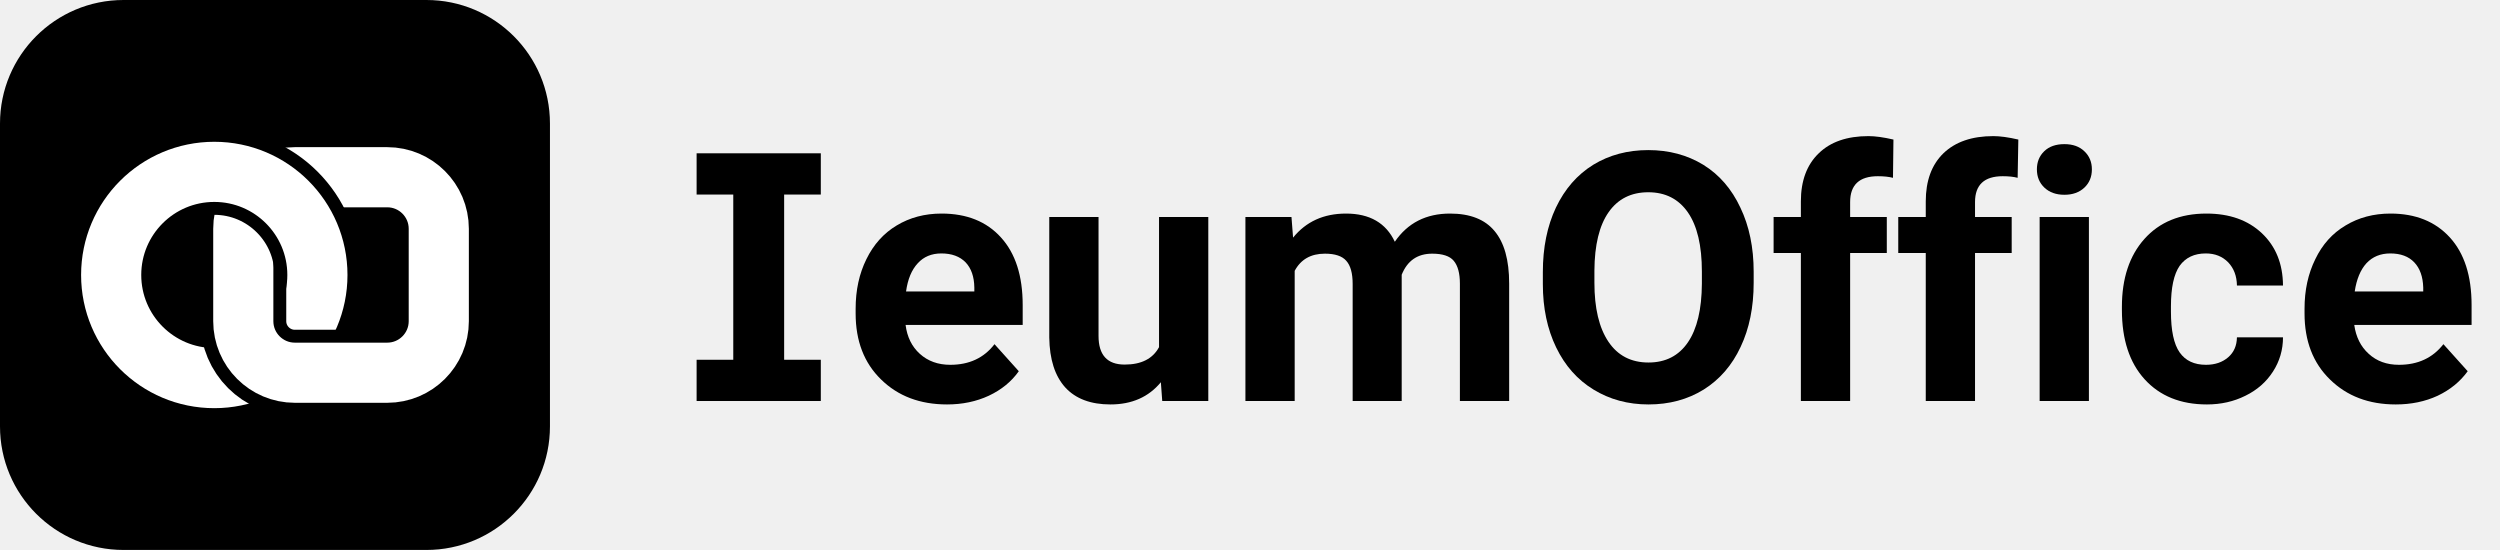
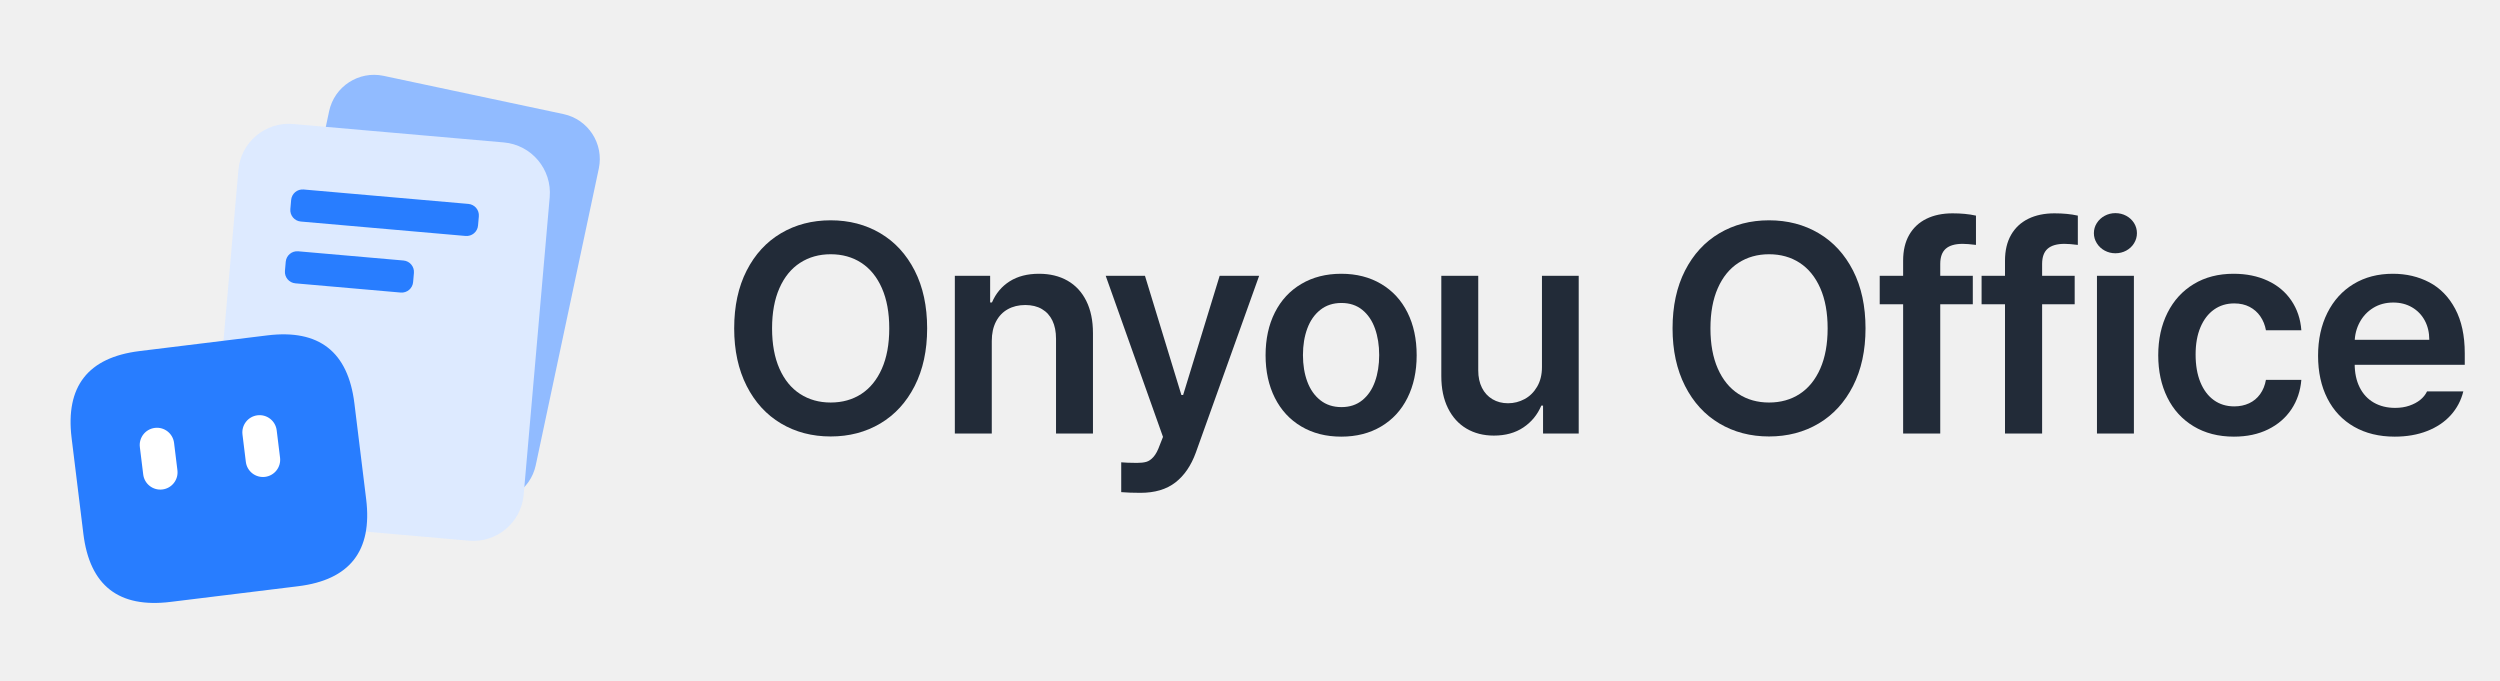
- <svg xmlns="http://www.w3.org/2000/svg" width="1091" height="240" viewBox="0 0 1091 240" fill="none">
-   <svg width="240" height="240" viewBox="0 0 1024 1024">
-     <defs>
-       <clipPath id="ieum-upper">
-         <rect width="1024" height="512" />
-       </clipPath>
-       <clipPath id="ieum-lower">
-         <rect y="512" width="1024" height="512" />
-       </clipPath>
-       <mask id="ieum-under-ring" maskUnits="userSpaceOnUse" x="0" y="0" width="1024" height="1024">
-         <rect width="1024" height="1024" fill="#fff" />
-         <circle cx="399" cy="512" r="192" fill="none" stroke="#000" stroke-width="160" clip-path="url(#ieum-upper)" />
-       </mask>
-       <mask id="ieum-under-square" maskUnits="userSpaceOnUse" x="0" y="0" width="1024" height="1024">
-         <rect width="1024" height="1024" fill="#fff" />
-         <rect x="453" y="330" width="364" height="364" rx="96" fill="none" stroke="#000" stroke-width="160" clip-path="url(#ieum-lower)" />
-       </mask>
-     </defs>
-     <rect width="1024" height="1024" rx="230" fill="black" />
-     <g fill="none" stroke="white" stroke-width="112">
-       <rect x="453" y="330" width="364" height="364" rx="96" mask="url(#ieum-under-ring)" />
-       <circle cx="399" cy="512" r="192" mask="url(#ieum-under-square)" />
+ <svg xmlns="http://www.w3.org/2000/svg" viewBox="0 0 441 120" role="img">
+   <g transform="translate(-11.45 -8.99) scale(.4053)">
+     <g transform="rotate(12 218 150)">
+       <rect x="156" y="62" width="120" height="172" rx="20" fill="#91BBFF" />
    </g>
-   </svg>
-   <g fill="black">
-     <path d="M304 66.9H358.2V84.9H342.2V157H358.2V175H304V157H320V84.9H304Z" />
-     <path d="M413.3 176.5Q395.6 176.5 384.5 165.6Q373.4 154.8 373.4 136.8V134.7Q373.4 122.6 378.1 113.1Q382.8 103.5 391.3 98.4Q399.9 93.2 410.9 93.2Q427.4 93.2 436.8 103.6Q446.3 114 446.3 133.1V141.8H395.2Q396.2 149.7 401.4 154.4Q406.7 159.2 414.7 159.2Q427.1 159.2 434 150.2L444.6 162Q439.8 168.8 431.5 172.7Q423.3 176.5 413.3 176.5ZM410.8 110.6Q404.4 110.6 400.5 114.9Q396.5 119.2 395.4 127.2H425.2V125.5Q425.1 118.4 421.4 114.5Q417.6 110.6 410.8 110.6Z" />
-     <path d="M506.6 166.8Q498.6 176.5 484.6 176.5Q471.7 176.5 464.9 169.1Q458.1 161.6 457.9 147.3V94.7H479.4V146.6Q479.4 159.1 490.8 159.1Q501.7 159.1 505.8 151.5V94.7H527.3V175H507.2Z" />
-     <path d="M563.6 94.7 564.3 103.7Q572.8 93.2 587.4 93.2Q602.9 93.2 608.7 105.5Q617.1 93.2 632.8 93.2Q645.9 93.2 652.2 100.8Q658.6 108.4 658.6 123.7V175H637.1V123.8Q637.1 117 634.4 113.8Q631.8 110.7 625 110.7Q615.4 110.7 611.7 119.9L611.7 175H590.3V123.9Q590.3 116.9 587.5 113.8Q584.8 110.7 578.2 110.7Q569 110.7 565 118.2V175H543.5V94.7Z" />
-     <path d="M765.3 123.4Q765.3 139.4 759.6 151.4Q754 163.4 743.5 170Q733 176.5 719.4 176.5Q706 176.5 695.4 170Q684.9 163.6 679.1 151.6Q673.3 139.6 673.3 124V118.7Q673.3 102.7 679 90.6Q684.8 78.4 695.3 71.9Q705.8 65.5 719.3 65.5Q732.8 65.5 743.3 71.9Q753.8 78.4 759.5 90.6Q765.3 102.7 765.3 118.6ZM742.7 118.5Q742.7 101.5 736.6 92.7Q730.5 83.9 719.3 83.9Q708.1 83.9 702 92.6Q695.9 101.3 695.8 118.1V123.4Q695.8 140 701.9 149.1Q708 158.2 719.4 158.2Q730.6 158.2 736.6 149.4Q742.6 140.6 742.7 123.8Z" />
-     <path d="M785.9 175V110.4H774V94.7H785.9V87.9Q785.9 74.4 793.7 66.9Q801.4 59.4 815.4 59.4Q819.8 59.4 826.3 60.9L826.1 77.6Q823.4 76.9 819.5 76.9Q807.4 76.9 807.4 88.2V94.7H823.4V110.4H807.4V175Z" />
-     <path d="M840.4 175V110.4H828.4V94.7H840.4V87.9Q840.4 74.4 848.1 66.9Q855.9 59.4 869.9 59.4Q874.3 59.4 880.8 60.9L880.5 77.6Q877.9 76.9 874 76.9Q861.9 76.9 861.9 88.2V94.7H877.9V110.4H861.9V175Z" />
-     <path d="M911.6 175H890.1V94.7H911.6ZM888.9 73.9Q888.9 69.1 892.1 66Q895.3 62.9 900.9 62.9Q906.4 62.9 909.6 66Q912.9 69.1 912.9 73.9Q912.9 78.8 909.6 81.9Q906.3 85 900.9 85Q895.5 85 892.2 81.9Q888.9 78.8 888.9 73.9Z" />
-     <path d="M962.7 159.2Q968.6 159.2 972.4 155.9Q976.1 152.7 976.2 147.2H996.3Q996.3 155.4 991.9 162.2Q987.5 169 979.9 172.7Q972.3 176.5 963.1 176.5Q945.9 176.5 935.9 165.5Q926 154.6 926 135.3V133.9Q926 115.3 935.8 104.3Q945.7 93.2 962.9 93.2Q978 93.2 987.1 101.8Q996.2 110.4 996.3 124.6H976.2Q976.1 118.4 972.4 114.5Q968.6 110.6 962.6 110.6Q955.1 110.6 951.2 116Q947.4 121.5 947.4 133.7V136Q947.4 148.4 951.2 153.8Q955 159.2 962.7 159.2Z" />
-     <path d="M1045.5 176.5Q1027.9 176.5 1016.8 165.6Q1005.7 154.8 1005.7 136.8V134.7Q1005.7 122.6 1010.4 113.1Q1015 103.5 1023.6 98.4Q1032.2 93.2 1043.2 93.2Q1059.6 93.2 1069.1 103.6Q1078.6 114 1078.6 133.1V141.8H1027.4Q1028.5 149.7 1033.7 154.4Q1038.9 159.2 1046.9 159.2Q1059.3 159.2 1066.3 150.2L1076.9 162Q1072 168.8 1063.8 172.7Q1055.6 176.5 1045.5 176.5ZM1043.1 110.6Q1036.7 110.6 1032.7 114.9Q1028.8 119.2 1027.6 127.2H1057.5V125.5Q1057.3 118.4 1053.6 114.5Q1049.9 110.6 1043.1 110.6Z" />
+     <g transform="rotate(5 196 168)">
+       <rect x="126" y="80" width="136" height="174" rx="22" fill="#DDEAFF" />
+       <g fill="#287DFF">
+         <rect x="150" y="108" width="82" height="14" rx="5" />
+         <rect x="150" y="135" width="56" height="14" rx="5" />
+       </g>
+     </g>
+     <g transform="rotate(-7 125 230)">
+       <path fill="#287DFF" d="M96 171H152Q186 171 186 205V247Q186 281 152 281H96Q62 281 62 247V205Q62 171 96 171Z" />
+       <rect x="91" y="205" width="15" height="27" rx="7.5" fill="#FFFFFF" />
+       <rect x="136" y="205" width="15" height="27" rx="7.5" fill="#FFFFFF" />
+     </g>
+   </g>
+   <g transform="translate(127 24) scale(.82)">
+     <g fill="#222B38">
+       <path d="M762.113 -20Q570.83 -20 420.17 69.491Q269.509 158.981 183.736 327.981Q97.962 496.981 97.962 724Q97.962 953.774 183.736 1121.774Q269.509 1289.774 420.17 1378.887Q570.83 1468 762.113 1468Q953.396 1468 1104.057 1378.887Q1254.717 1289.774 1340.491 1121.774Q1426.264 953.774 1426.264 724Q1426.264 496.226 1340.491 327.604Q1254.717 158.981 1104.057 69.491Q953.396 -20 762.113 -20ZM762.113 1234.34Q642.943 1234.34 551.66 1175.264Q460.377 1116.189 409.566 1001.283Q358.755 886.377 358.755 724Q358.755 561.623 409.566 446.717Q460.377 331.811 551.66 272.736Q642.943 213.66 762.113 213.66Q882.528 213.66 973.189 272.736Q1063.849 331.811 1114.66 446.717Q1165.472 561.623 1165.472 724Q1165.472 886.377 1114.66 1001.283Q1063.849 1116.189 973.189 1175.264Q882.528 1234.34 762.113 1234.34Z" transform="translate(0 64) scale(0.03125 -0.03125)" />
+       <path d="M377.925 0H123.66V1086H366.642V902.415H379.132Q418.868 995.698 501.019 1047.849Q583.17 1100 703.17 1100Q815.925 1100 899.434 1052.358Q982.943 1004.717 1028.698 912.717Q1074.453 820.717 1074.453 691.509V0H820.189V653.094Q820.189 725.774 795.34 777.472Q770.491 829.17 723.038 857.019Q675.585 884.868 608.151 884.868Q540.226 884.868 488.038 855.774Q435.849 826.679 406.887 770.623Q377.925 714.566 377.925 636.906Z" transform="translate(46.665 64) scale(0.03125 -0.03125)" />
+       <path d="M143.698 -403.245V-197.925L187.774 -200.679Q213.585 -201.925 251.849 -201.925Q290.566 -201.925 316.17 -194.811Q341.774 -187.698 365.491 -161.132Q389.208 -134.566 408.415 -80.943L431.358 -23.094L36.906 1086H307.17L557.887 265.509H569.887L821.358 1086H1093.132L657.283 -131.094Q608.528 -265.396 516.453 -336.698Q424.377 -408 275.925 -408Q200.528 -408 143.698 -403.245Z" transform="translate(81.83 64) scale(0.03125 -0.03125)" />
+       <path d="M76.189 538.755Q76.189 706.755 140.075 833.377Q203.962 960 322.245 1030.0Q440.528 1100 597.094 1100Q753.66 1100 871.698 1030.0Q989.736 960 1053.0 833.377Q1116.264 706.755 1116.264 538.755Q1116.264 372.755 1053.0 245.755Q989.736 118.755 871.698 48.755Q753.66 -21.245 597.094 -21.245Q440.528 -21.245 322.245 48.755Q203.962 118.755 140.075 245.755Q76.189 372.755 76.189 538.755ZM858.226 540.264Q858.226 641.698 829.264 723.0Q800.302 804.302 741.887 851.623Q683.472 898.943 598.604 898.943Q512.981 898.943 453.189 851.623Q393.396 804.302 363.434 723.377Q333.472 642.453 333.472 540.264Q333.472 438.075 363.434 357.396Q393.396 276.717 453.189 229.396Q512.981 182.075 598.604 182.075Q683.472 182.075 741.887 229.396Q800.302 276.717 829.264 357.774Q858.226 438.83 858.226 540.264Z" transform="translate(114.995 64) scale(0.03125 -0.03125)" />
+       <path d="M816.453 1086H1069.472V0H824V192.302H812Q772.264 98.264 688.623 42.132Q604.981 -14 485.472 -14Q378.453 -14 296.811 34.264Q215.17 82.528 169.415 174.906Q123.66 267.283 123.66 395.245V1086H377.925V433.66Q377.925 365.962 403.396 315.132Q428.868 264.302 475.698 236.453Q522.528 208.604 582.981 208.604Q642.943 208.604 696.377 237.075Q749.811 265.547 783.132 322.358Q816.453 379.17 816.453 457.321Z" transform="translate(151.3162 64) scale(0.03125 -0.03125)" />
+       <path d="M762.113 -20Q570.83 -20 420.17 69.491Q269.509 158.981 183.736 327.981Q97.962 496.981 97.962 724Q97.962 953.774 183.736 1121.774Q269.509 1289.774 420.17 1378.887Q570.83 1468 762.113 1468Q953.396 1468 1104.057 1378.887Q1254.717 1289.774 1340.491 1121.774Q1426.264 953.774 1426.264 724Q1426.264 496.226 1340.491 327.604Q1254.717 158.981 1104.057 69.491Q953.396 -20 762.113 -20ZM762.113 1234.34Q642.943 1234.34 551.66 1175.264Q460.377 1116.189 409.566 1001.283Q358.755 886.377 358.755 724Q358.755 561.623 409.566 446.717Q460.377 331.811 551.66 272.736Q642.943 213.66 762.113 213.66Q882.528 213.66 973.189 272.736Q1063.849 331.811 1114.66 446.717Q1165.472 561.623 1165.472 724Q1165.472 886.377 1114.66 1001.283Q1063.849 1116.189 973.189 1175.264Q882.528 1234.34 762.113 1234.34Z" transform="translate(201.865 64) scale(0.03125 -0.03125)" />
+       <path d="M671.547 889.925H30.717V1086H671.547ZM532.075 1516Q576.415 1516 616.453 1512.245Q656.491 1508.491 693.283 1500.226V1298.679Q635.472 1305.925 601.774 1305.925Q523.849 1305.925 485.623 1272.585Q447.396 1239.245 447.396 1167.321V0H191.887V1190.226Q191.887 1294.83 233.66 1367.642Q275.434 1440.453 351.849 1478.226Q428.264 1516 532.075 1516Z" transform="translate(248.53 64) scale(0.03125 -0.03125)" />
+       <path d="M671.547 889.925H30.717V1086H671.547ZM532.075 1516Q576.415 1516 616.453 1512.245Q656.491 1508.491 693.283 1500.226V1298.679Q635.472 1305.925 601.774 1305.925Q523.849 1305.925 485.623 1272.585Q447.396 1239.245 447.396 1167.321V0H191.887V1190.226Q191.887 1294.83 233.66 1367.642Q275.434 1440.453 351.849 1478.226Q428.264 1516 532.075 1516Z" transform="translate(270.445 64) scale(0.03125 -0.03125)" />
+       <path d="M123.66 1086H377.925V0H123.66ZM102.491 1379.245Q102.491 1417.283 122.642 1448.943Q142.792 1480.604 176.83 1499.0Q210.868 1517.396 250.415 1517.396Q291.208 1517.396 325.245 1499.0Q359.283 1480.604 379.057 1448.943Q398.83 1417.283 398.83 1379.245Q398.83 1342.453 379.057 1310.17Q359.283 1277.887 325.245 1259.491Q291.208 1241.094 250.415 1241.094Q210.868 1241.094 176.83 1259.491Q142.792 1277.887 122.642 1310.17Q102.491 1342.453 102.491 1379.245Z" transform="translate(292.36 64) scale(0.03125 -0.03125)" />
+       <path d="M76.189 538.755Q76.189 704.264 140.075 831.509Q203.962 958.755 321.0 1029.377Q438.038 1100 594.604 1100Q726.453 1100 829.264 1052.34Q932.075 1004.679 992.34 916.113Q1052.604 827.547 1061.321 711.208H817.623Q807.887 764.717 779.17 806.585Q750.453 848.453 705.0 872.189Q659.547 895.925 599.358 895.925Q519.962 895.925 460.17 853.472Q400.377 811.019 366.925 732.094Q333.472 653.17 333.472 544Q333.472 433.585 366.302 353.415Q399.132 273.245 458.925 230.17Q518.717 187.094 599.358 187.094Q655.811 187.094 701.642 208.34Q747.472 229.585 777.434 271.075Q807.396 312.566 817.623 369.811H1061.321Q1051.849 255.208 992.83 166.887Q933.811 78.566 832.377 28.66Q730.943 -21.245 597.094 -21.245Q438.038 -21.245 319.755 50.0Q201.472 121.245 138.83 248.245Q76.189 375.245 76.189 538.755Z" transform="translate(307.025 64) scale(0.03125 -0.03125)" />
+       <path d="M76.189 536.264Q76.189 703.019 140.453 831.264Q204.717 959.509 321.0 1029.755Q437.283 1100 590.83 1100Q729.925 1100 841.962 1041.094Q954 982.189 1020.0 858.679Q1086 735.17 1086 552.717V473.17H196.943V645.585H841.811Q841.811 720.226 810.717 778.019Q779.623 835.811 723.189 868.887Q666.755 901.962 593.849 901.962Q515.962 901.962 456.038 865.151Q396.113 828.34 362.528 765.566Q328.943 702.792 328.189 629.396V480.83Q328.189 386.491 362.642 317.717Q397.094 248.943 460.264 212.868Q523.434 176.792 606.83 176.792Q660.528 176.792 704.491 191.906Q748.453 207.019 779.302 231.755Q810.151 256.491 826.377 290.226H1076.038Q1053.057 196.906 989.66 126.604Q926.264 56.302 827.208 17.528Q728.151 -21.245 603.811 -21.245Q443.019 -21.245 323.868 47.0Q204.717 115.245 140.453 241.245Q76.189 367.245 76.189 536.264Z" transform="translate(341.4088 64) scale(0.03125 -0.03125)" />
+     </g>
  </g>
</svg>
